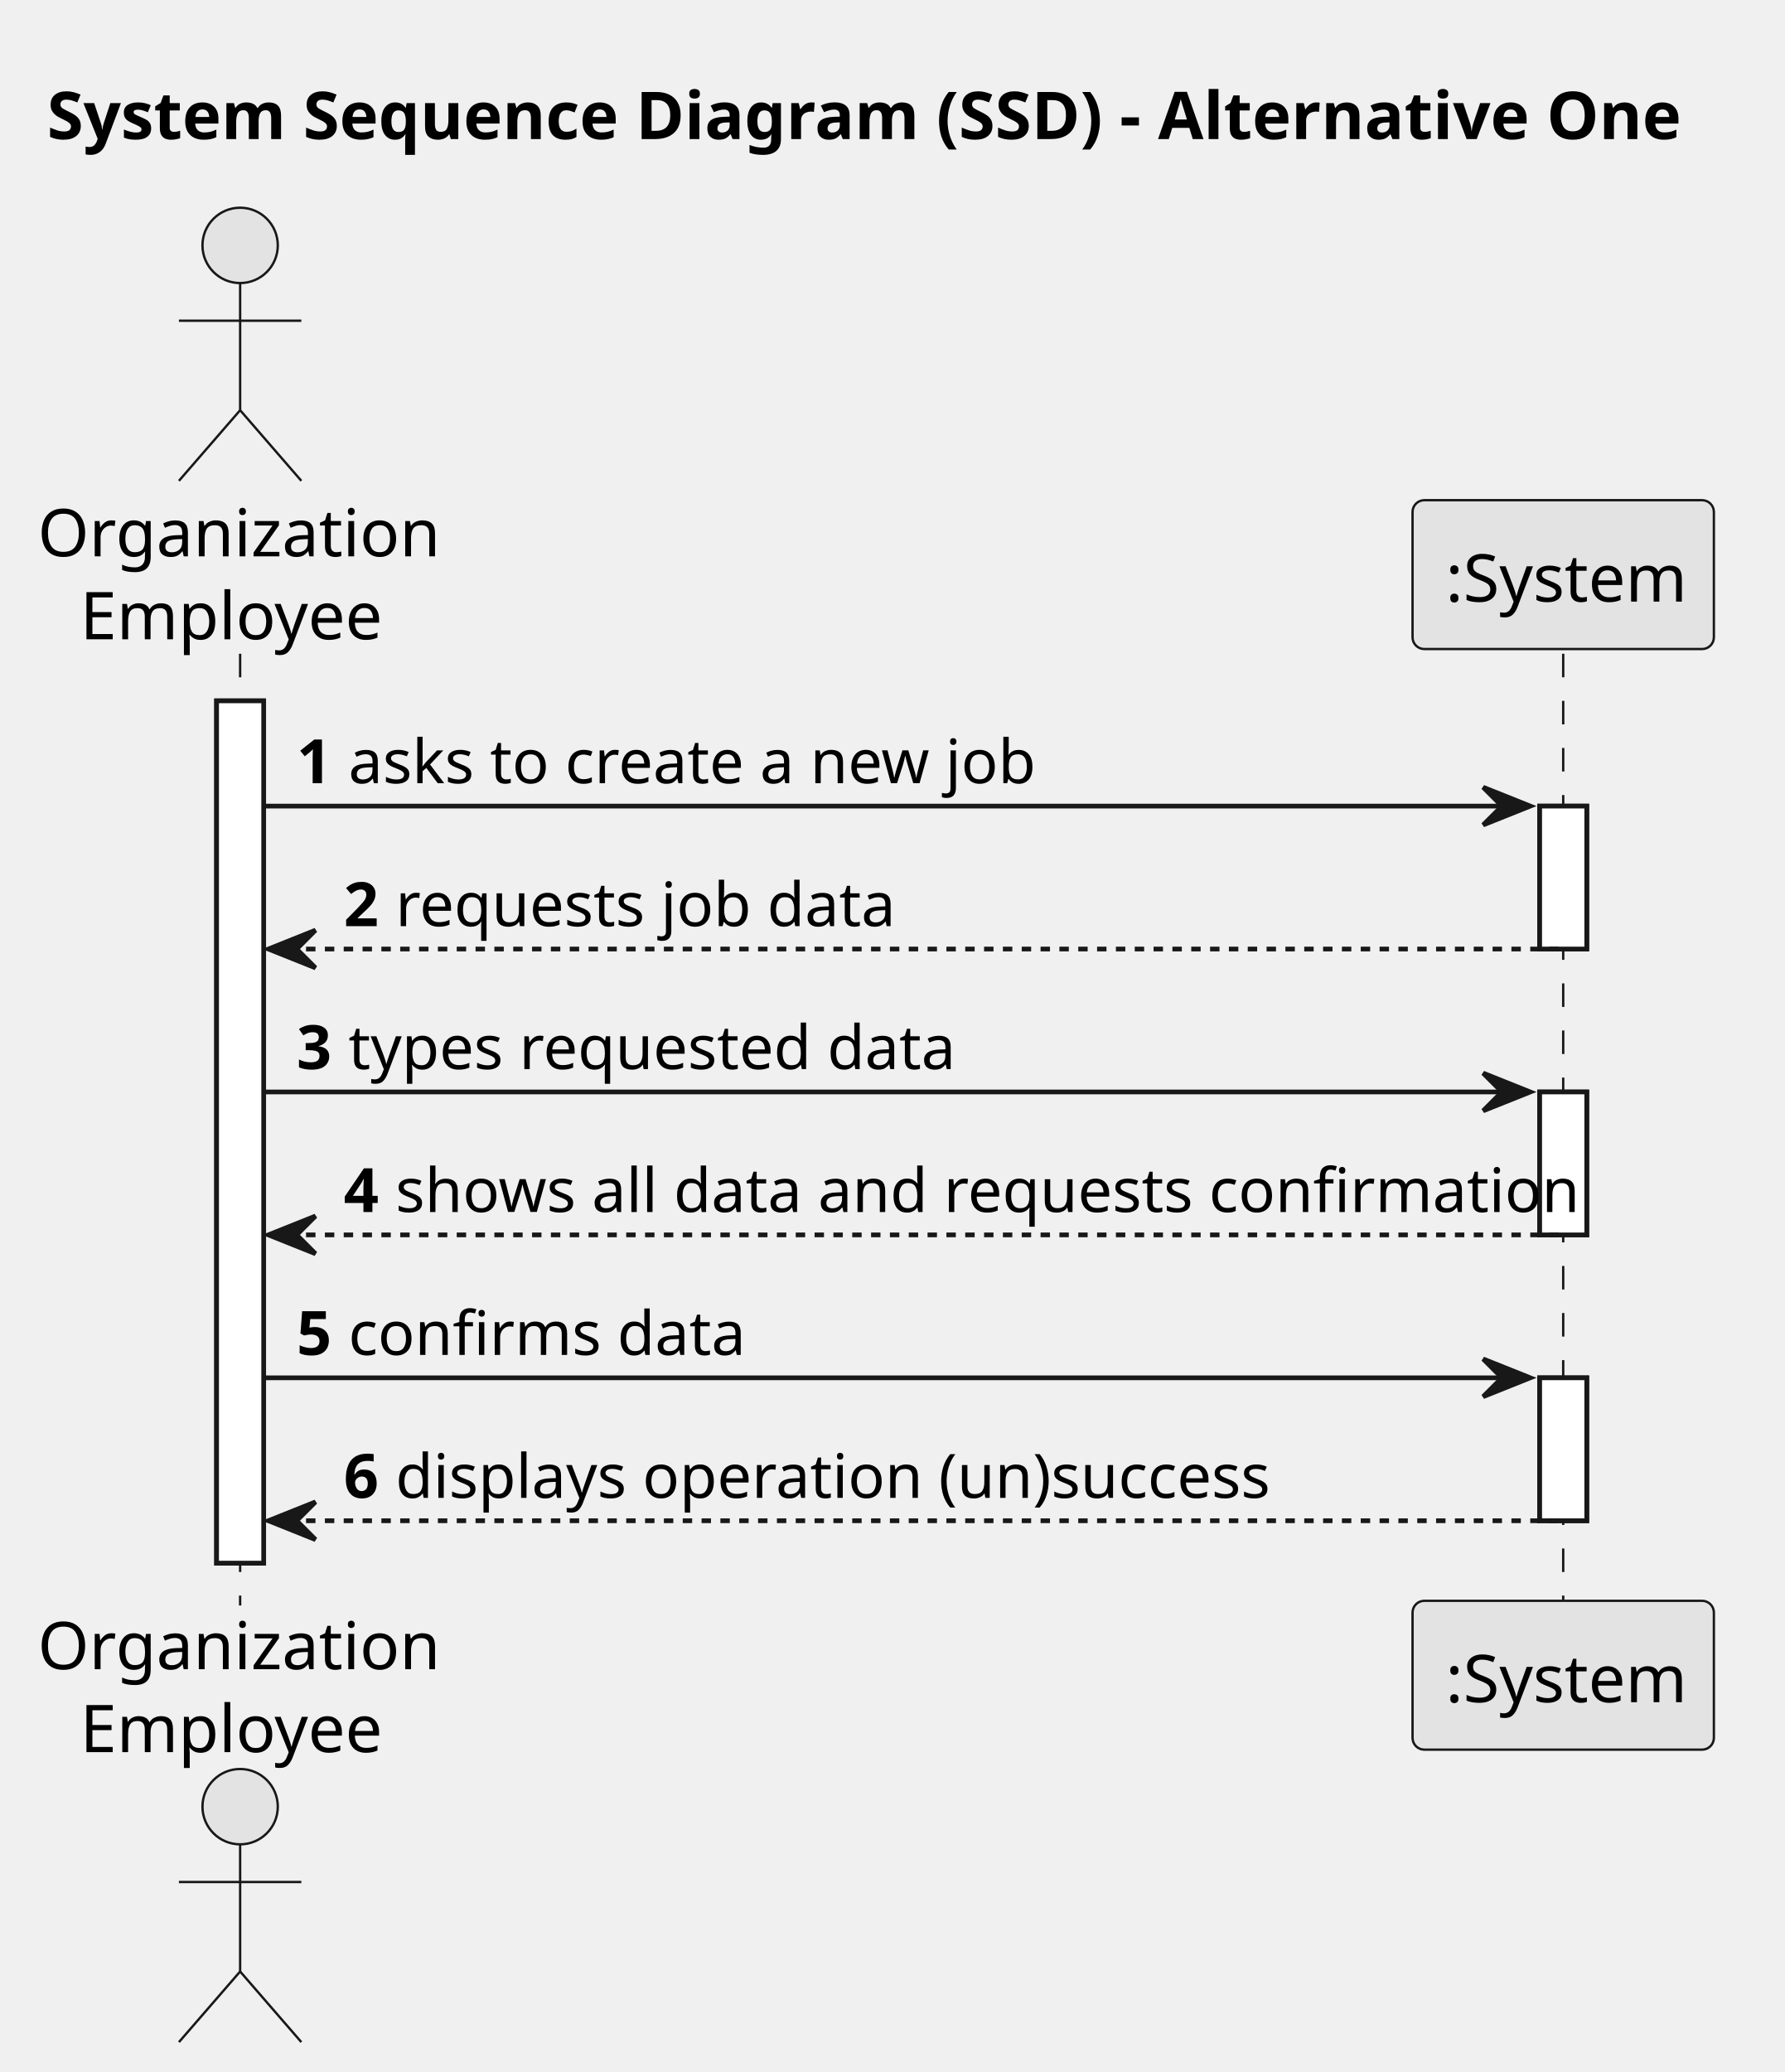
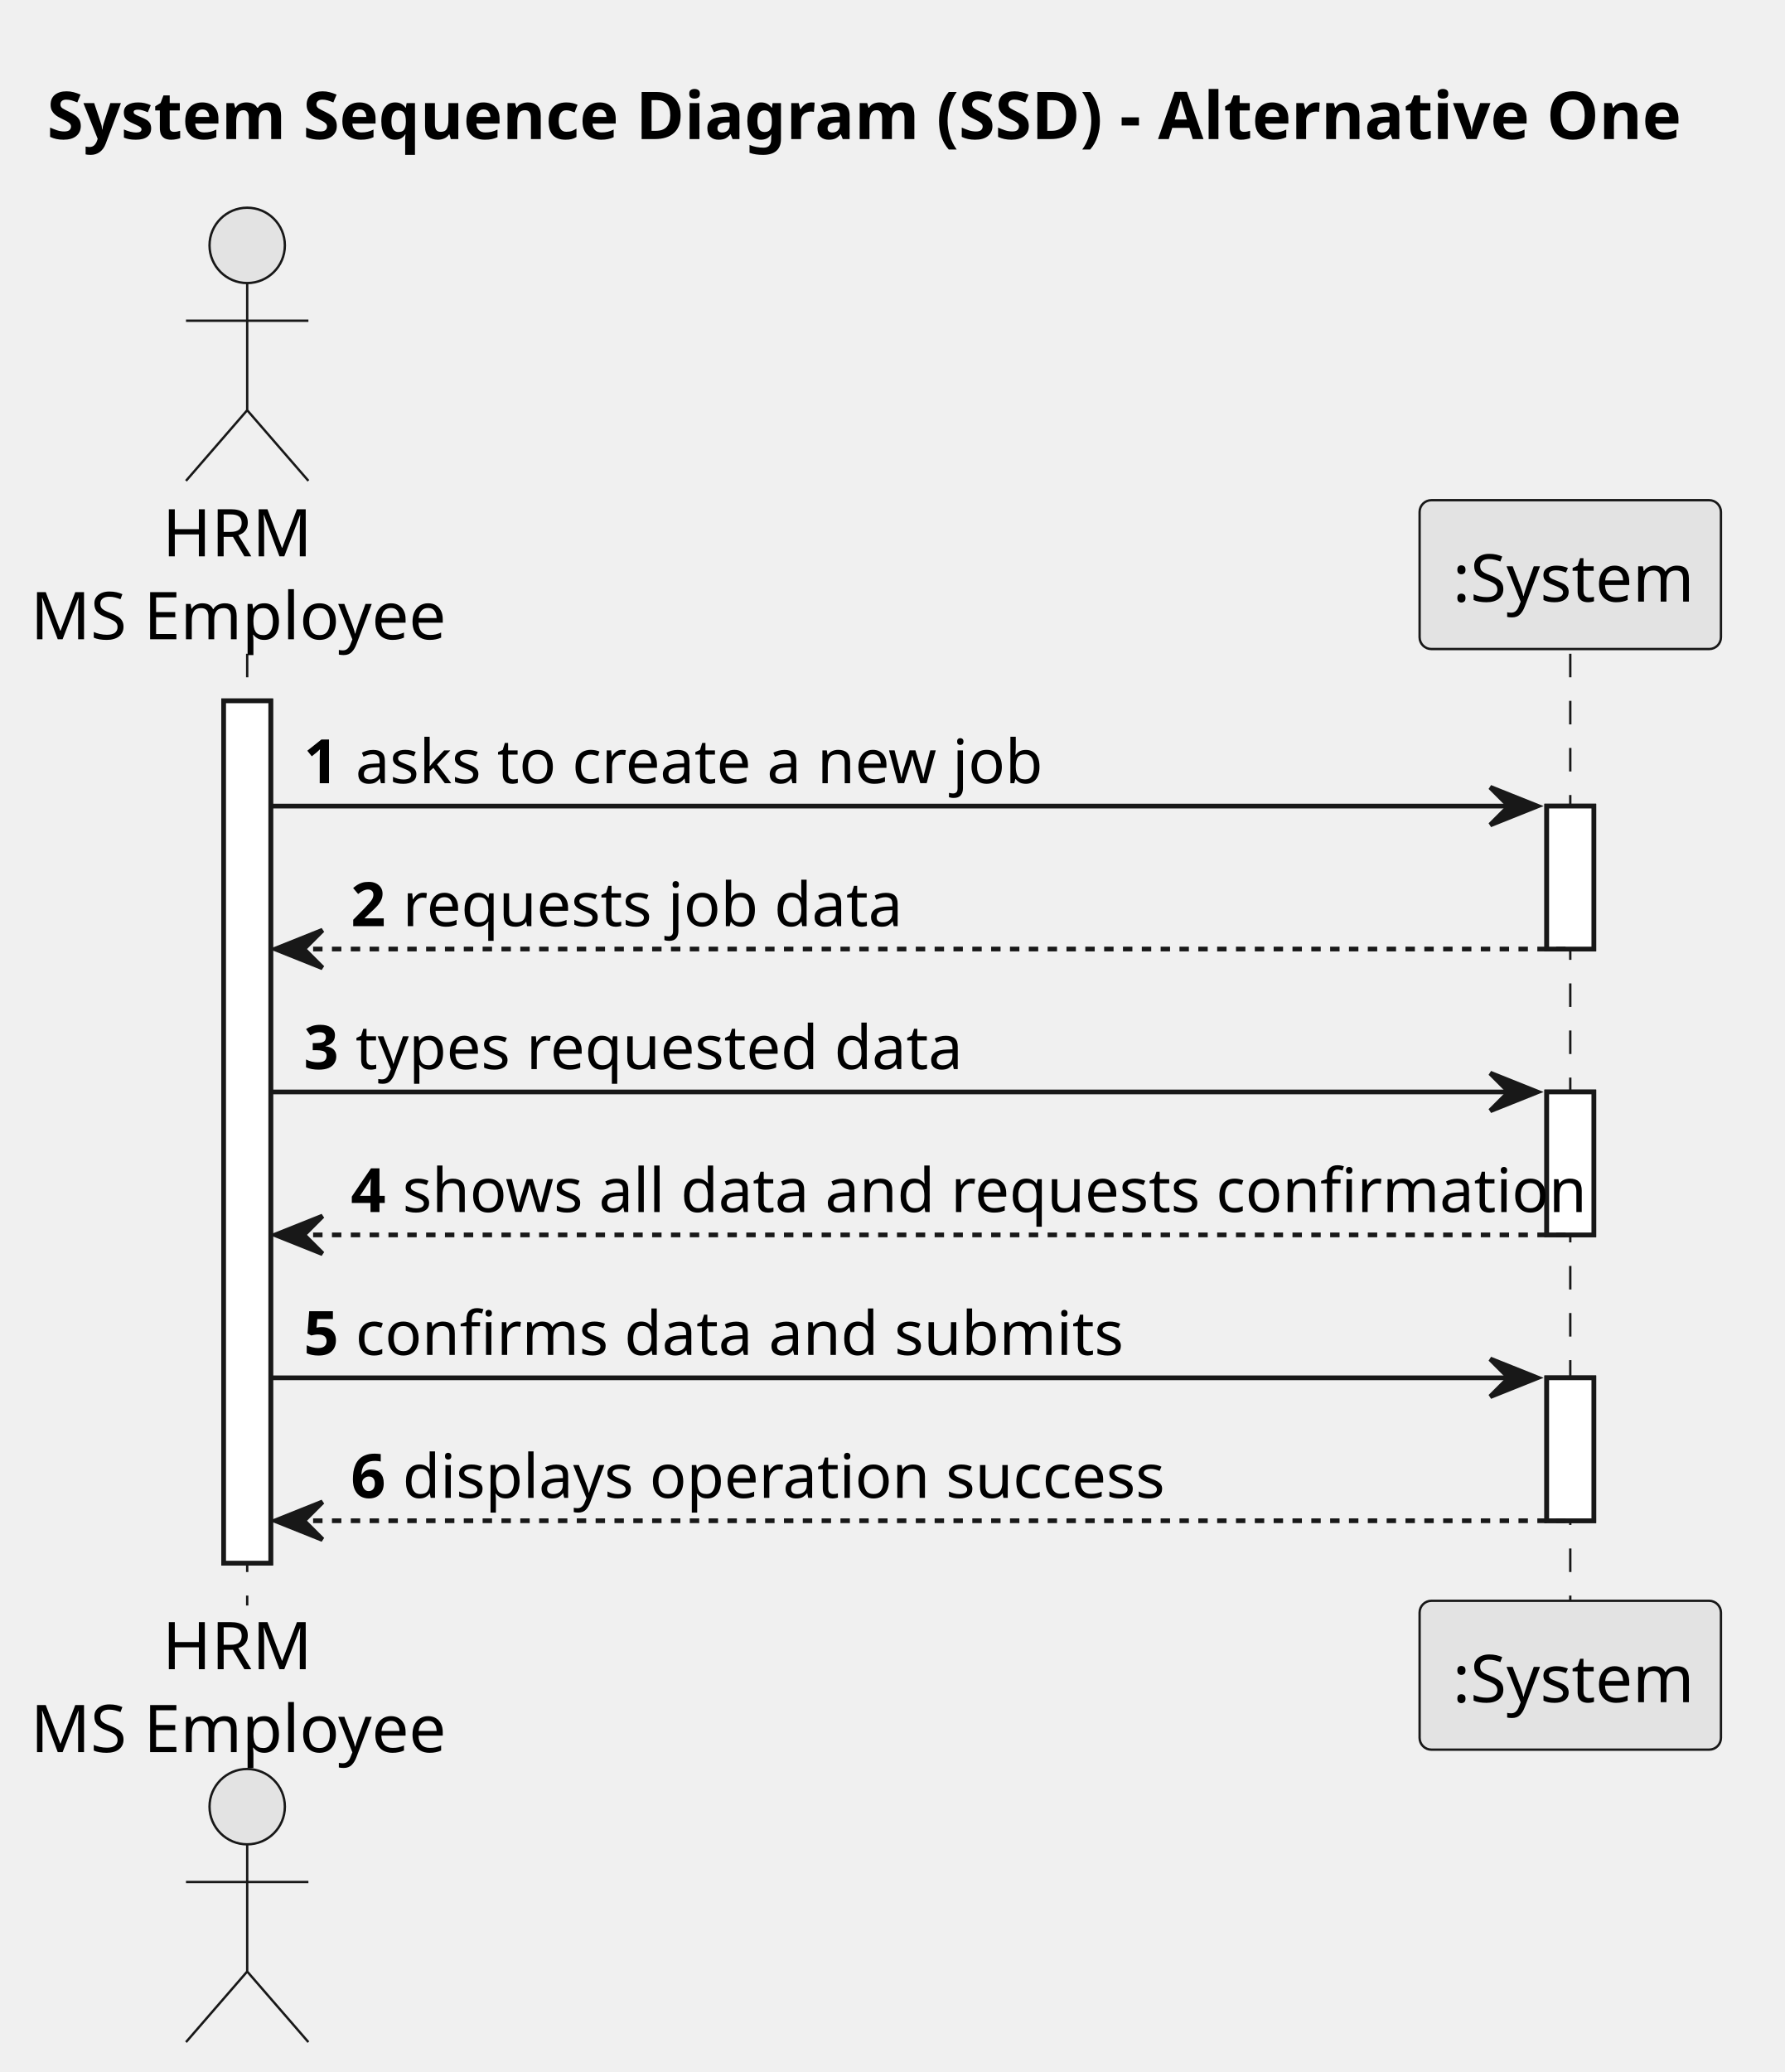
<svg xmlns="http://www.w3.org/2000/svg" contentStyleType="text/css" height="440px" preserveAspectRatio="none" style="width:379px;height:440px;background:#FFFFFF;" version="1.1" viewBox="0 0 379 440" width="379px" zoomAndPan="magnify">
  <defs />
  <g>
    <text fill="#000000" font-family="sans-serif" font-size="14" font-weight="bold" lengthAdjust="spacing" textLength="351" x="10" y="29.533">System Sequence Diagram (SSD) - Alternative One</text>
-     <rect fill="#FFFFFF" height="183.109" style="stroke:#181818;stroke-width:1.0;" width="10" x="46" y="148.828" />
-     <rect fill="#FFFFFF" height="30.352" style="stroke:#181818;stroke-width:1.0;" width="10" x="327" y="171.18" />
-     <rect fill="#FFFFFF" height="30.352" style="stroke:#181818;stroke-width:1.0;" width="10" x="327" y="231.883" />
-     <rect fill="#FFFFFF" height="30.352" style="stroke:#181818;stroke-width:1.0;" width="10" x="327" y="292.586" />
-     <line style="stroke:#181818;stroke-width:0.5;stroke-dasharray:5.0,5.0;" x1="51" x2="51" y1="138.828" y2="340.938" />
-     <line style="stroke:#181818;stroke-width:0.5;stroke-dasharray:5.0,5.0;" x1="332" x2="332" y1="138.828" y2="340.938" />
-     <text fill="#000000" font-family="sans-serif" font-size="14" lengthAdjust="spacing" textLength="80" x="8" y="118.143">Organization</text>
-     <text fill="#000000" font-family="sans-serif" font-size="14" lengthAdjust="spacing" textLength="62" x="17" y="135.752">Employee</text>
-     <ellipse cx="51" cy="52.109" fill="#E3E3E3" rx="8" ry="8" style="stroke:#181818;stroke-width:0.5;" />
-     <path d="M51,60.109 L51,87.109 M38,68.109 L64,68.109 M51,87.109 L38,102.109 M51,87.109 L64,102.109 " fill="none" style="stroke:#181818;stroke-width:0.5;" />
-     <text fill="#000000" font-family="sans-serif" font-size="14" lengthAdjust="spacing" textLength="80" x="8" y="354.471">Organization</text>
-     <text fill="#000000" font-family="sans-serif" font-size="14" lengthAdjust="spacing" textLength="62" x="17" y="372.08">Employee</text>
-     <ellipse cx="51" cy="383.656" fill="#E3E3E3" rx="8" ry="8" style="stroke:#181818;stroke-width:0.5;" />
-     <path d="M51,391.656 L51,418.656 M38,399.656 L64,399.656 M51,418.656 L38,433.656 M51,418.656 L64,433.656 " fill="none" style="stroke:#181818;stroke-width:0.5;" />
-     <rect fill="#E3E3E3" height="31.609" rx="2.5" ry="2.5" style="stroke:#181818;stroke-width:0.5;" width="64" x="300" y="106.219" />
-     <text fill="#000000" font-family="sans-serif" font-size="14" lengthAdjust="spacing" textLength="50" x="307" y="127.752">:System</text>
-     <rect fill="#E3E3E3" height="31.609" rx="2.5" ry="2.5" style="stroke:#181818;stroke-width:0.5;" width="64" x="300" y="339.938" />
-     <text fill="#000000" font-family="sans-serif" font-size="14" lengthAdjust="spacing" textLength="50" x="307" y="361.471">:System</text>
-     <rect fill="#FFFFFF" height="183.109" style="stroke:#181818;stroke-width:1.0;" width="10" x="46" y="148.828" />
-     <rect fill="#FFFFFF" height="30.352" style="stroke:#181818;stroke-width:1.0;" width="10" x="327" y="171.18" />
-     <rect fill="#FFFFFF" height="30.352" style="stroke:#181818;stroke-width:1.0;" width="10" x="327" y="231.883" />
-     <rect fill="#FFFFFF" height="30.352" style="stroke:#181818;stroke-width:1.0;" width="10" x="327" y="292.586" />
-     <polygon fill="#181818" points="315,167.18,325,171.18,315,175.18,319,171.18" style="stroke:#181818;stroke-width:1.0;" />
-     <line style="stroke:#181818;stroke-width:1.0;" x1="56" x2="321" y1="171.18" y2="171.18" />
-     <text fill="#000000" font-family="sans-serif" font-size="13" font-weight="bold" lengthAdjust="spacing" textLength="7" x="63" y="166.323">1</text>
-     <text fill="#000000" font-family="sans-serif" font-size="13" lengthAdjust="spacing" textLength="142" x="74" y="166.323">asks to create a new job</text>
-     <polygon fill="#181818" points="67,197.531,57,201.531,67,205.531,63,201.531" style="stroke:#181818;stroke-width:1.0;" />
-     <line style="stroke:#181818;stroke-width:1.0;stroke-dasharray:2.0,2.0;" x1="61" x2="331" y1="201.531" y2="201.531" />
-     <text fill="#000000" font-family="sans-serif" font-size="13" font-weight="bold" lengthAdjust="spacing" textLength="7" x="73" y="196.675">2</text>
-     <text fill="#000000" font-family="sans-serif" font-size="13" lengthAdjust="spacing" textLength="100" x="84" y="196.675">requests job data</text>
-     <polygon fill="#181818" points="315,227.883,325,231.883,315,235.883,319,231.883" style="stroke:#181818;stroke-width:1.0;" />
-     <line style="stroke:#181818;stroke-width:1.0;" x1="56" x2="321" y1="231.883" y2="231.883" />
-     <text fill="#000000" font-family="sans-serif" font-size="13" font-weight="bold" lengthAdjust="spacing" textLength="7" x="63" y="227.026">3</text>
-     <text fill="#000000" font-family="sans-serif" font-size="13" lengthAdjust="spacing" textLength="122" x="74" y="227.026">types requested data</text>
-     <polygon fill="#181818" points="67,258.234,57,262.234,67,266.234,63,262.234" style="stroke:#181818;stroke-width:1.0;" />
-     <line style="stroke:#181818;stroke-width:1.0;stroke-dasharray:2.0,2.0;" x1="61" x2="331" y1="262.234" y2="262.234" />
-     <text fill="#000000" font-family="sans-serif" font-size="13" font-weight="bold" lengthAdjust="spacing" textLength="7" x="73" y="257.378">4</text>
-     <text fill="#000000" font-family="sans-serif" font-size="13" lengthAdjust="spacing" textLength="236" x="84" y="257.378">shows all data and requests confirmation</text>
-     <polygon fill="#181818" points="315,288.586,325,292.586,315,296.586,319,292.586" style="stroke:#181818;stroke-width:1.0;" />
-     <line style="stroke:#181818;stroke-width:1.0;" x1="56" x2="321" y1="292.586" y2="292.586" />
-     <text fill="#000000" font-family="sans-serif" font-size="13" font-weight="bold" lengthAdjust="spacing" textLength="7" x="63" y="287.729">5</text>
-     <text fill="#000000" font-family="sans-serif" font-size="13" lengthAdjust="spacing" textLength="78" x="74" y="287.729">confirms data</text>
-     <polygon fill="#181818" points="67,318.938,57,322.938,67,326.938,63,322.938" style="stroke:#181818;stroke-width:1.0;" />
-     <line style="stroke:#181818;stroke-width:1.0;stroke-dasharray:2.0,2.0;" x1="61" x2="331" y1="322.938" y2="322.938" />
-     <text fill="#000000" font-family="sans-serif" font-size="13" font-weight="bold" lengthAdjust="spacing" textLength="7" x="73" y="318.081">6</text>
-     <text fill="#000000" font-family="sans-serif" font-size="13" lengthAdjust="spacing" textLength="180" x="84" y="318.081">displays operation (un)success</text>
+     <rect fill="#FFFFFF" height="183.109" style="stroke:#181818;stroke-width:1.0;" width="10" x="47.5" y="148.828" />
+     <rect fill="#FFFFFF" height="30.352" style="stroke:#181818;stroke-width:1.0;" width="10" x="328.5" y="171.18" />
+     <rect fill="#FFFFFF" height="30.352" style="stroke:#181818;stroke-width:1.0;" width="10" x="328.5" y="231.883" />
+     <rect fill="#FFFFFF" height="30.352" style="stroke:#181818;stroke-width:1.0;" width="10" x="328.5" y="292.586" />
+     <line style="stroke:#181818;stroke-width:0.5;stroke-dasharray:5.0,5.0;" x1="52.5" x2="52.5" y1="138.828" y2="340.938" />
+     <line style="stroke:#181818;stroke-width:0.5;stroke-dasharray:5.0,5.0;" x1="333.5" x2="333.5" y1="138.828" y2="340.938" />
+     <text fill="#000000" font-family="sans-serif" font-size="14" lengthAdjust="spacing" textLength="30" x="34.5" y="118.143">HRM</text>
+     <text fill="#000000" font-family="sans-serif" font-size="14" lengthAdjust="spacing" textLength="86" x="6.5" y="135.752">MS Employee</text>
+     <ellipse cx="52.5" cy="52.109" fill="#E3E3E3" rx="8" ry="8" style="stroke:#181818;stroke-width:0.5;" />
+     <path d="M52.5,60.109 L52.5,87.109 M39.5,68.109 L65.5,68.109 M52.5,87.109 L39.5,102.109 M52.5,87.109 L65.5,102.109 " fill="none" style="stroke:#181818;stroke-width:0.5;" />
+     <text fill="#000000" font-family="sans-serif" font-size="14" lengthAdjust="spacing" textLength="30" x="34.5" y="354.471">HRM</text>
+     <text fill="#000000" font-family="sans-serif" font-size="14" lengthAdjust="spacing" textLength="86" x="6.5" y="372.08">MS Employee</text>
+     <ellipse cx="52.5" cy="383.656" fill="#E3E3E3" rx="8" ry="8" style="stroke:#181818;stroke-width:0.5;" />
+     <path d="M52.5,391.656 L52.5,418.656 M39.5,399.656 L65.5,399.656 M52.5,418.656 L39.5,433.656 M52.5,418.656 L65.5,433.656 " fill="none" style="stroke:#181818;stroke-width:0.5;" />
+     <rect fill="#E3E3E3" height="31.609" rx="2.5" ry="2.5" style="stroke:#181818;stroke-width:0.5;" width="64" x="301.5" y="106.219" />
+     <text fill="#000000" font-family="sans-serif" font-size="14" lengthAdjust="spacing" textLength="50" x="308.5" y="127.752">:System</text>
+     <rect fill="#E3E3E3" height="31.609" rx="2.5" ry="2.5" style="stroke:#181818;stroke-width:0.5;" width="64" x="301.5" y="339.938" />
+     <text fill="#000000" font-family="sans-serif" font-size="14" lengthAdjust="spacing" textLength="50" x="308.5" y="361.471">:System</text>
+     <rect fill="#FFFFFF" height="183.109" style="stroke:#181818;stroke-width:1.0;" width="10" x="47.5" y="148.828" />
+     <rect fill="#FFFFFF" height="30.352" style="stroke:#181818;stroke-width:1.0;" width="10" x="328.5" y="171.18" />
+     <rect fill="#FFFFFF" height="30.352" style="stroke:#181818;stroke-width:1.0;" width="10" x="328.5" y="231.883" />
+     <rect fill="#FFFFFF" height="30.352" style="stroke:#181818;stroke-width:1.0;" width="10" x="328.5" y="292.586" />
+     <polygon fill="#181818" points="316.5,167.18,326.5,171.18,316.5,175.18,320.5,171.18" style="stroke:#181818;stroke-width:1.0;" />
+     <line style="stroke:#181818;stroke-width:1.0;" x1="57.5" x2="322.5" y1="171.18" y2="171.18" />
+     <text fill="#000000" font-family="sans-serif" font-size="13" font-weight="bold" lengthAdjust="spacing" textLength="7" x="64.5" y="166.323">1</text>
+     <text fill="#000000" font-family="sans-serif" font-size="13" lengthAdjust="spacing" textLength="142" x="75.5" y="166.323">asks to create a new job</text>
+     <polygon fill="#181818" points="68.5,197.531,58.5,201.531,68.5,205.531,64.5,201.531" style="stroke:#181818;stroke-width:1.0;" />
+     <line style="stroke:#181818;stroke-width:1.0;stroke-dasharray:2.0,2.0;" x1="62.5" x2="332.5" y1="201.531" y2="201.531" />
+     <text fill="#000000" font-family="sans-serif" font-size="13" font-weight="bold" lengthAdjust="spacing" textLength="7" x="74.5" y="196.675">2</text>
+     <text fill="#000000" font-family="sans-serif" font-size="13" lengthAdjust="spacing" textLength="100" x="85.5" y="196.675">requests job data</text>
+     <polygon fill="#181818" points="316.5,227.883,326.5,231.883,316.5,235.883,320.5,231.883" style="stroke:#181818;stroke-width:1.0;" />
+     <line style="stroke:#181818;stroke-width:1.0;" x1="57.5" x2="322.5" y1="231.883" y2="231.883" />
+     <text fill="#000000" font-family="sans-serif" font-size="13" font-weight="bold" lengthAdjust="spacing" textLength="7" x="64.5" y="227.026">3</text>
+     <text fill="#000000" font-family="sans-serif" font-size="13" lengthAdjust="spacing" textLength="122" x="75.5" y="227.026">types requested data</text>
+     <polygon fill="#181818" points="68.5,258.234,58.5,262.234,68.5,266.234,64.5,262.234" style="stroke:#181818;stroke-width:1.0;" />
+     <line style="stroke:#181818;stroke-width:1.0;stroke-dasharray:2.0,2.0;" x1="62.5" x2="332.5" y1="262.234" y2="262.234" />
+     <text fill="#000000" font-family="sans-serif" font-size="13" font-weight="bold" lengthAdjust="spacing" textLength="7" x="74.5" y="257.378">4</text>
+     <text fill="#000000" font-family="sans-serif" font-size="13" lengthAdjust="spacing" textLength="236" x="85.5" y="257.378">shows all data and requests confirmation</text>
+     <polygon fill="#181818" points="316.5,288.586,326.5,292.586,316.5,296.586,320.5,292.586" style="stroke:#181818;stroke-width:1.0;" />
+     <line style="stroke:#181818;stroke-width:1.0;" x1="57.5" x2="322.5" y1="292.586" y2="292.586" />
+     <text fill="#000000" font-family="sans-serif" font-size="13" font-weight="bold" lengthAdjust="spacing" textLength="7" x="64.5" y="287.729">5</text>
+     <text fill="#000000" font-family="sans-serif" font-size="13" lengthAdjust="spacing" textLength="153" x="75.5" y="287.729">confirms data and submits</text>
+     <polygon fill="#181818" points="68.5,318.938,58.5,322.938,68.5,326.938,64.5,322.938" style="stroke:#181818;stroke-width:1.0;" />
+     <line style="stroke:#181818;stroke-width:1.0;stroke-dasharray:2.0,2.0;" x1="62.5" x2="332.5" y1="322.938" y2="322.938" />
+     <text fill="#000000" font-family="sans-serif" font-size="13" font-weight="bold" lengthAdjust="spacing" textLength="7" x="74.5" y="318.081">6</text>
+     <text fill="#000000" font-family="sans-serif" font-size="13" lengthAdjust="spacing" textLength="158" x="85.5" y="318.081">displays operation success</text>
  </g>
</svg>
